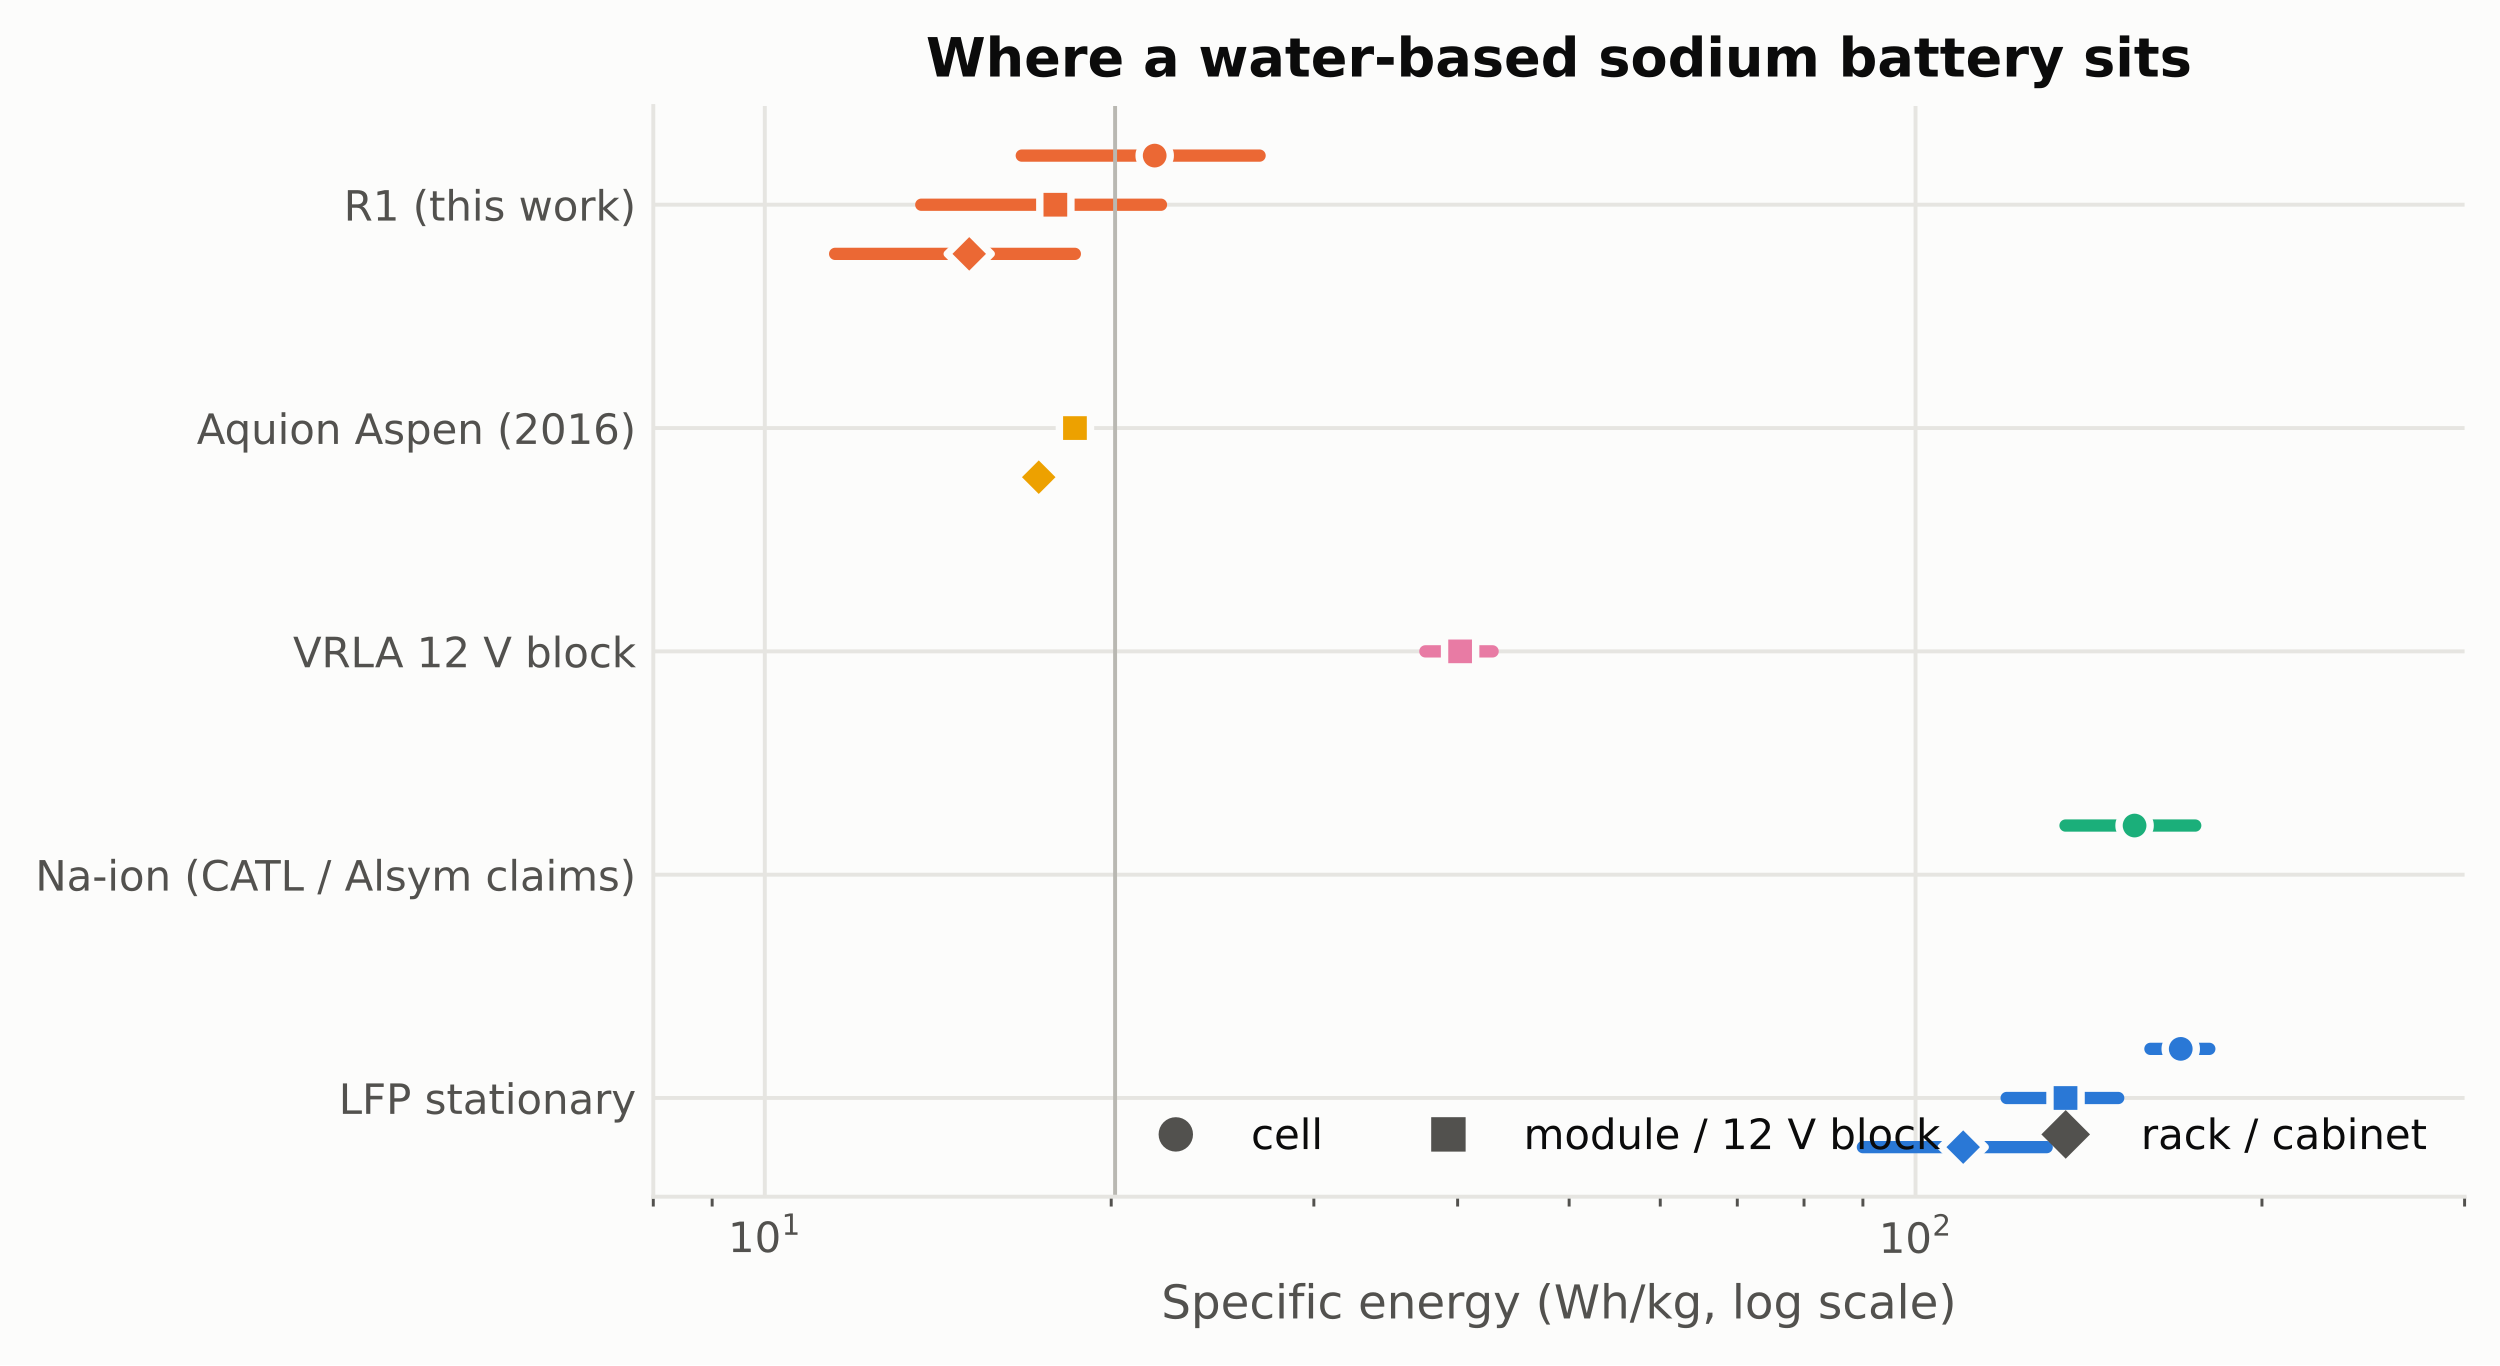
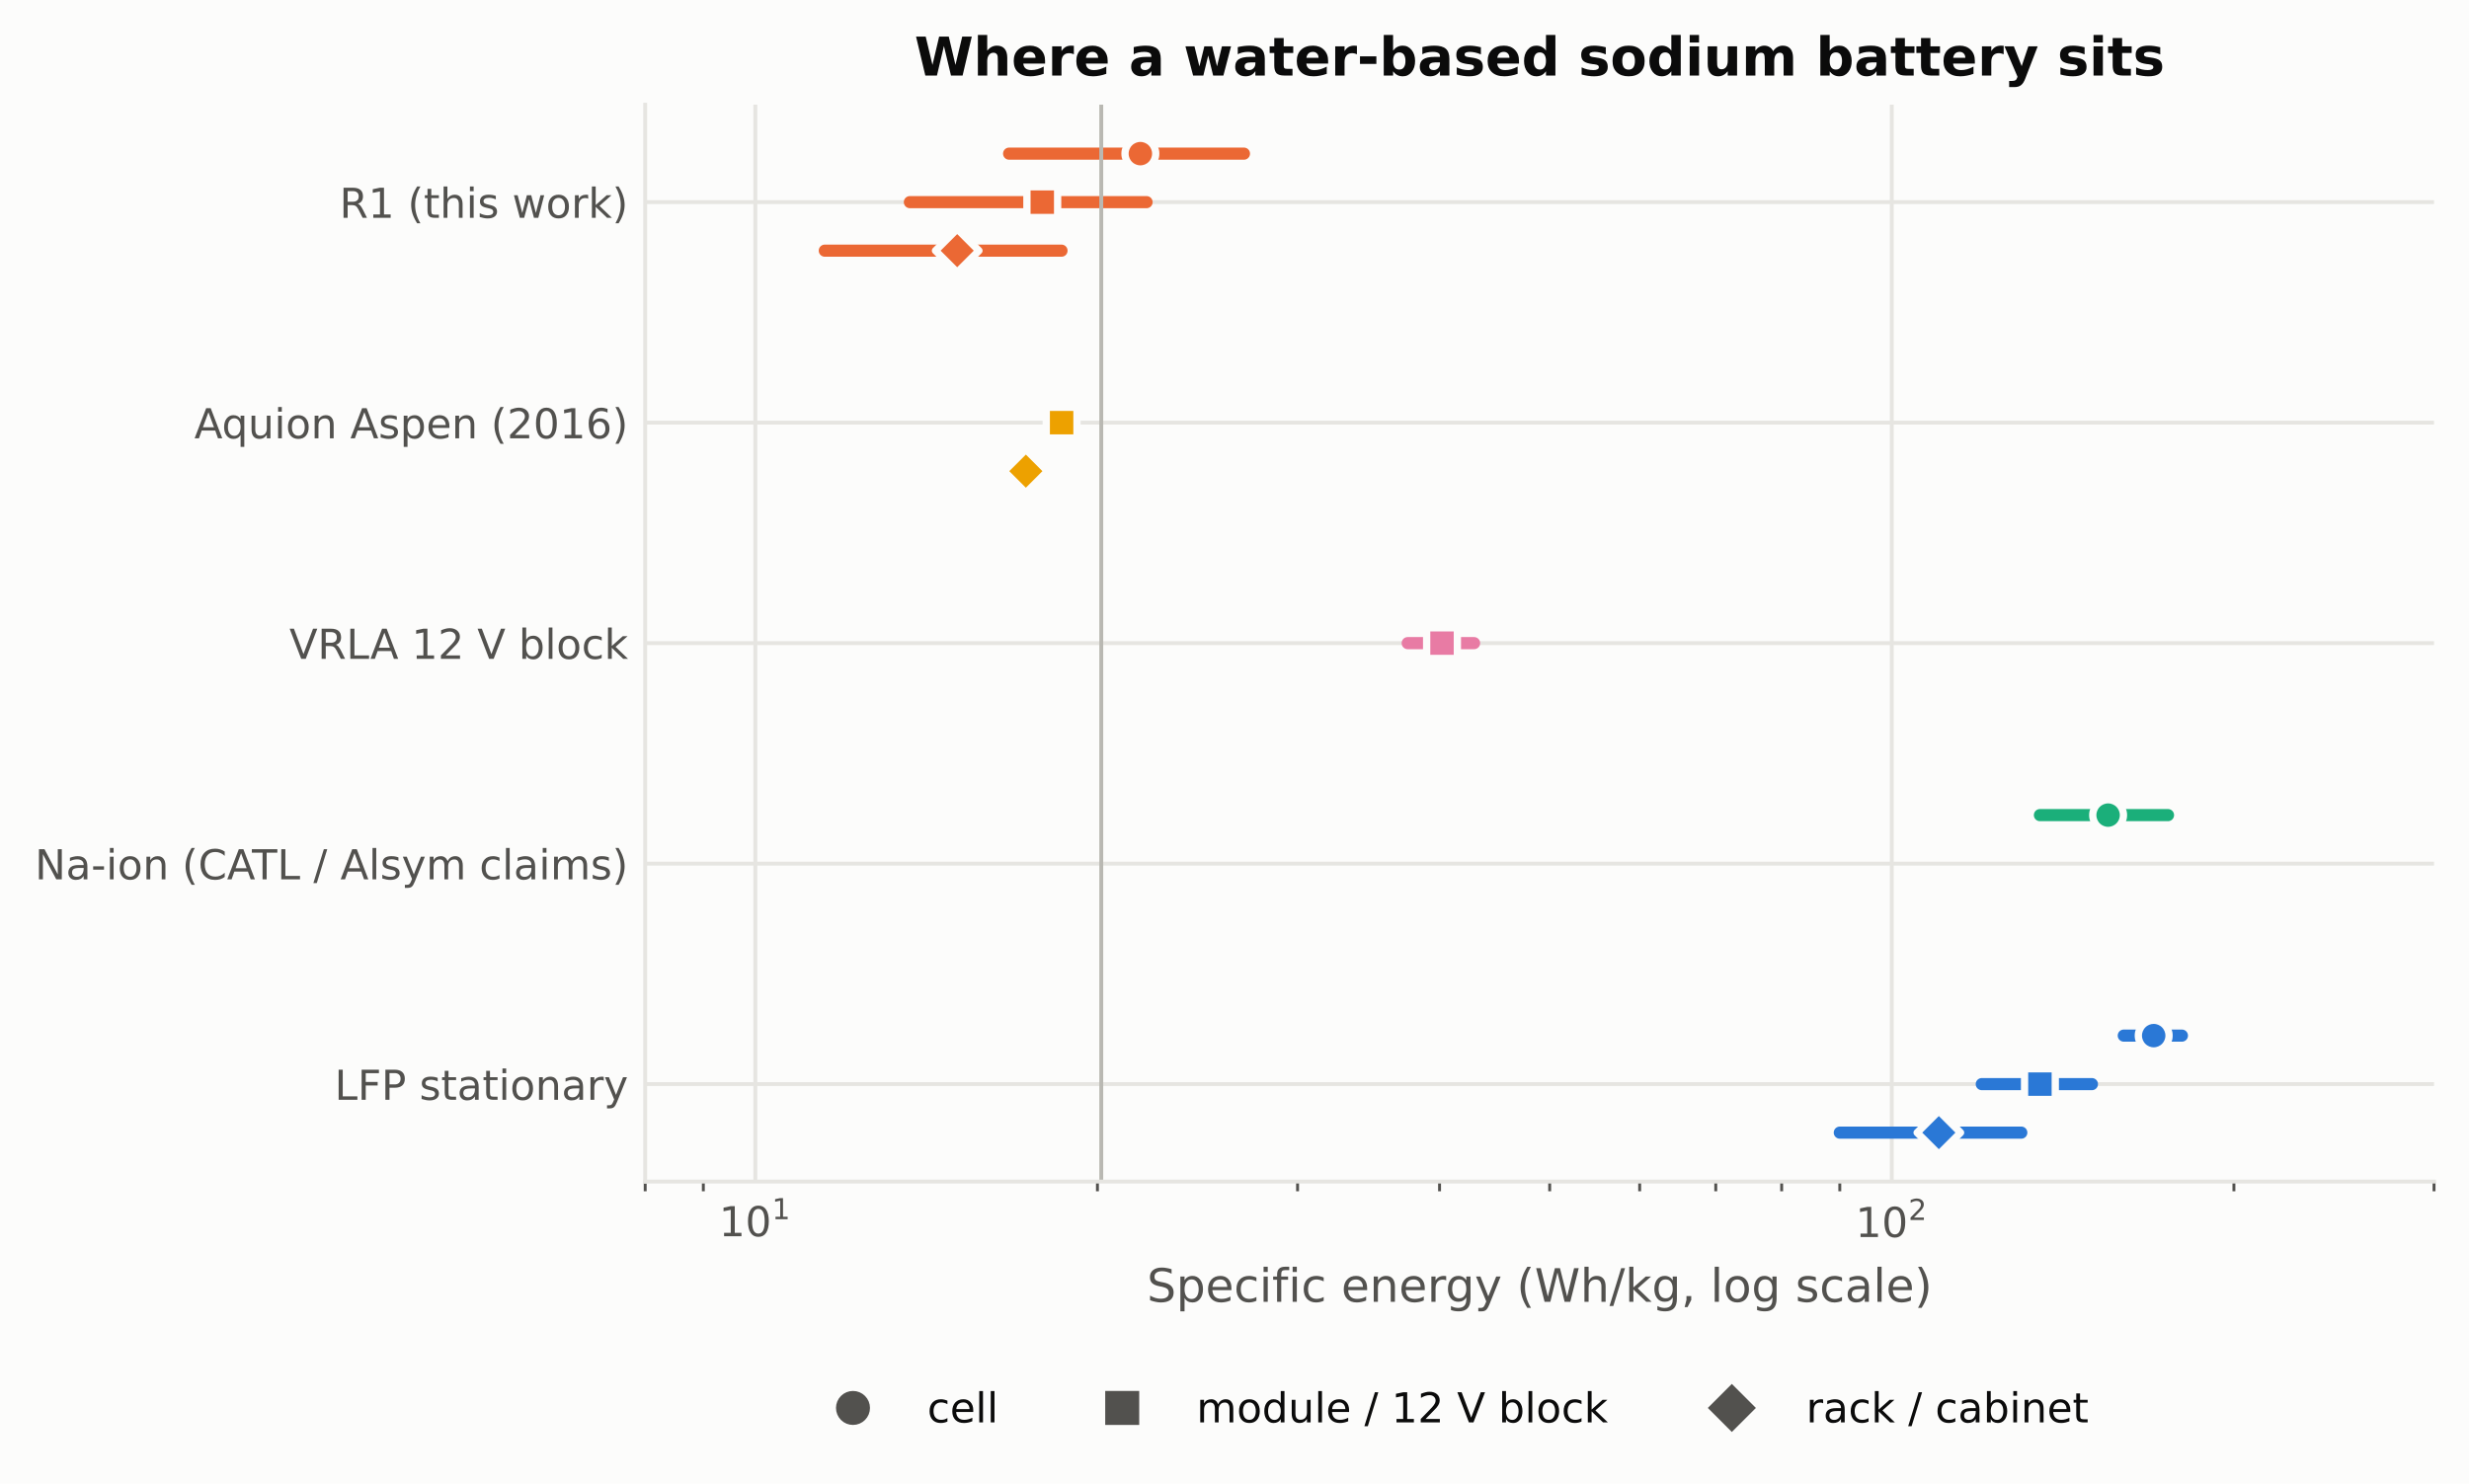
- <svg xmlns="http://www.w3.org/2000/svg" xmlns:xlink="http://www.w3.org/1999/xlink" width="508.31pt" height="277.551pt" viewBox="0 0 508.31 277.551" version="1.1">
+ <svg xmlns="http://www.w3.org/2000/svg" xmlns:xlink="http://www.w3.org/1999/xlink" width="508.31pt" height="305.551pt" viewBox="0 0 508.31 305.551" version="1.1">
  <defs>
    <style type="text/css">*{stroke-linejoin: round; stroke-linecap: butt}</style>
  </defs>
  <g id="figure_1">
    <g id="patch_1">
-       <path d="M 0 277.551  L 508.31 277.551  L 508.31 0  L 0 0  z " style="fill: #fcfcfb" />
+       <path d="M 0 305.551  L 508.31 305.551  L 508.31 0  L 0 0  z " style="fill: #fcfcfb" />
    </g>
    <g id="axes_1">
      <g id="patch_2">
        <path d="M 132.83 243.318  L 501.11 243.318  L 501.11 21.558  L 132.83 21.558  z " style="fill: #fcfcfb" />
      </g>
      <g id="matplotlib.axis_1">
        <g id="xtick_1">
          <g id="line2d_1">
-             <path d="M 155.505 243.318  L 155.505 21.558  " clip-path="url(#p53041ec81e)" style="fill: none; stroke: #e6e5e1; stroke-width: 0.8; stroke-linecap: round" />
+             <path d="M 155.505 243.318  L 155.505 21.558  " clip-path="url(#p0225fedafd)" style="fill: none; stroke: #e6e5e1; stroke-width: 0.8; stroke-linecap: round" />
          </g>
          <g id="line2d_2" />
          <g id="text_1">
            <g style="fill: #52514e" transform="translate(148.0247 254.7233)">
              <text>
                <tspan x="0" y="-0.147" style="font-size: 8.5px; font-family: 'DejaVu Sans'; fill: #52514e">1</tspan>
                <tspan x="5.408" y="-0.147" style="font-size: 8.5px; font-family: 'DejaVu Sans'; fill: #52514e">0</tspan>
                <tspan x="10.897" y="-3.658" style="font-size: 5.95px; font-family: 'DejaVu Sans'; fill: #52514e">1</tspan>
              </text>
            </g>
          </g>
        </g>
        <g id="xtick_2">
          <g id="line2d_3">
-             <path d="M 389.477 243.318  L 389.477 21.558  " clip-path="url(#p53041ec81e)" style="fill: none; stroke: #e6e5e1; stroke-width: 0.8; stroke-linecap: round" />
+             <path d="M 389.477 243.318  L 389.477 21.558  " clip-path="url(#p0225fedafd)" style="fill: none; stroke: #e6e5e1; stroke-width: 0.8; stroke-linecap: round" />
          </g>
          <g id="line2d_4" />
          <g id="text_2">
            <g style="fill: #52514e" transform="translate(381.9971 254.8083)">
              <text>
                <tspan x="0" y="-0.071" style="font-size: 8.5px; font-family: 'DejaVu Sans'; fill: #52514e">1</tspan>
                <tspan x="5.408" y="-0.071" style="font-size: 8.5px; font-family: 'DejaVu Sans'; fill: #52514e">0</tspan>
                <tspan x="10.897" y="-3.581" style="font-size: 5.95px; font-family: 'DejaVu Sans'; fill: #52514e">2</tspan>
              </text>
            </g>
          </g>
        </g>
        <g id="xtick_3">
          <g id="line2d_5">
            <defs>
-               <path id="m0e0cd8930b" d="M 0 0  L 0 2  " style="stroke: #52514e; stroke-width: 0.6" />
+               <path id="m1c562f42b1" d="M 0 0  L 0 2  " style="stroke: #52514e; stroke-width: 0.6" />
            </defs>
            <g>
-               <use xlink:href="#m0e0cd8930b" x="132.83" y="243.318" style="fill: #52514e; stroke: #52514e; stroke-width: 0.6" />
+               <use xlink:href="#m1c562f42b1" x="132.83" y="243.318" style="fill: #52514e; stroke: #52514e; stroke-width: 0.6" />
            </g>
          </g>
        </g>
        <g id="xtick_4">
          <g id="line2d_6">
            <g>
-               <use xlink:href="#m0e0cd8930b" x="144.799" y="243.318" style="fill: #52514e; stroke: #52514e; stroke-width: 0.6" />
+               <use xlink:href="#m1c562f42b1" x="144.799" y="243.318" style="fill: #52514e; stroke: #52514e; stroke-width: 0.6" />
            </g>
          </g>
        </g>
        <g id="xtick_5">
          <g id="line2d_7">
            <g>
-               <use xlink:href="#m0e0cd8930b" x="225.937" y="243.318" style="fill: #52514e; stroke: #52514e; stroke-width: 0.6" />
+               <use xlink:href="#m1c562f42b1" x="225.937" y="243.318" style="fill: #52514e; stroke: #52514e; stroke-width: 0.6" />
            </g>
          </g>
        </g>
        <g id="xtick_6">
          <g id="line2d_8">
            <g>
-               <use xlink:href="#m0e0cd8930b" x="267.138" y="243.318" style="fill: #52514e; stroke: #52514e; stroke-width: 0.6" />
+               <use xlink:href="#m1c562f42b1" x="267.138" y="243.318" style="fill: #52514e; stroke: #52514e; stroke-width: 0.6" />
            </g>
          </g>
        </g>
        <g id="xtick_7">
          <g id="line2d_9">
            <g>
-               <use xlink:href="#m0e0cd8930b" x="296.37" y="243.318" style="fill: #52514e; stroke: #52514e; stroke-width: 0.6" />
+               <use xlink:href="#m1c562f42b1" x="296.37" y="243.318" style="fill: #52514e; stroke: #52514e; stroke-width: 0.6" />
            </g>
          </g>
        </g>
        <g id="xtick_8">
          <g id="line2d_10">
            <g>
-               <use xlink:href="#m0e0cd8930b" x="319.044" y="243.318" style="fill: #52514e; stroke: #52514e; stroke-width: 0.6" />
+               <use xlink:href="#m1c562f42b1" x="319.044" y="243.318" style="fill: #52514e; stroke: #52514e; stroke-width: 0.6" />
            </g>
          </g>
        </g>
        <g id="xtick_9">
          <g id="line2d_11">
            <g>
-               <use xlink:href="#m0e0cd8930b" x="337.571" y="243.318" style="fill: #52514e; stroke: #52514e; stroke-width: 0.6" />
+               <use xlink:href="#m1c562f42b1" x="337.571" y="243.318" style="fill: #52514e; stroke: #52514e; stroke-width: 0.6" />
            </g>
          </g>
        </g>
        <g id="xtick_10">
          <g id="line2d_12">
            <g>
-               <use xlink:href="#m0e0cd8930b" x="353.234" y="243.318" style="fill: #52514e; stroke: #52514e; stroke-width: 0.6" />
+               <use xlink:href="#m1c562f42b1" x="353.234" y="243.318" style="fill: #52514e; stroke: #52514e; stroke-width: 0.6" />
            </g>
          </g>
        </g>
        <g id="xtick_11">
          <g id="line2d_13">
            <g>
-               <use xlink:href="#m0e0cd8930b" x="366.803" y="243.318" style="fill: #52514e; stroke: #52514e; stroke-width: 0.6" />
+               <use xlink:href="#m1c562f42b1" x="366.803" y="243.318" style="fill: #52514e; stroke: #52514e; stroke-width: 0.6" />
            </g>
          </g>
        </g>
        <g id="xtick_12">
          <g id="line2d_14">
            <g>
-               <use xlink:href="#m0e0cd8930b" x="378.771" y="243.318" style="fill: #52514e; stroke: #52514e; stroke-width: 0.6" />
+               <use xlink:href="#m1c562f42b1" x="378.771" y="243.318" style="fill: #52514e; stroke: #52514e; stroke-width: 0.6" />
            </g>
          </g>
        </g>
        <g id="xtick_13">
          <g id="line2d_15">
            <g>
-               <use xlink:href="#m0e0cd8930b" x="459.91" y="243.318" style="fill: #52514e; stroke: #52514e; stroke-width: 0.6" />
+               <use xlink:href="#m1c562f42b1" x="459.91" y="243.318" style="fill: #52514e; stroke: #52514e; stroke-width: 0.6" />
            </g>
          </g>
        </g>
        <g id="xtick_14">
          <g id="line2d_16">
            <g>
-               <use xlink:href="#m0e0cd8930b" x="501.11" y="243.318" style="fill: #52514e; stroke: #52514e; stroke-width: 0.6" />
+               <use xlink:href="#m1c562f42b1" x="501.11" y="243.318" style="fill: #52514e; stroke: #52514e; stroke-width: 0.6" />
            </g>
          </g>
        </g>
        <g id="text_3">
          <text style="font-size: 9.5px; font-family: 'DejaVu Sans'; text-anchor: middle; fill: #52514e" x="316.97" y="268.069" transform="rotate(-0 316.9704 268.0688)">Specific energy (Wh/kg, log scale)</text>
        </g>
      </g>
      <g id="matplotlib.axis_2">
        <g id="ytick_1">
          <g id="line2d_17">
-             <path d="M 132.83 41.627  L 501.11 41.627  " clip-path="url(#p53041ec81e)" style="fill: none; stroke: #e6e5e1; stroke-width: 0.8; stroke-linecap: round" />
+             <path d="M 132.83 41.627  L 501.11 41.627  " clip-path="url(#p0225fedafd)" style="fill: none; stroke: #e6e5e1; stroke-width: 0.8; stroke-linecap: round" />
          </g>
          <g id="line2d_18" />
          <g id="text_4">
            <text style="font-size: 8.5px; font-family: 'DejaVu Sans'; text-anchor: end; fill: #52514e" x="129.33" y="44.857" transform="rotate(-0 129.3304 44.85681)">R1 (this work)</text>
          </g>
        </g>
        <g id="ytick_2">
          <g id="line2d_19">
-             <path d="M 132.83 87.033  L 501.11 87.033  " clip-path="url(#p53041ec81e)" style="fill: none; stroke: #e6e5e1; stroke-width: 0.8; stroke-linecap: round" />
+             <path d="M 132.83 87.033  L 501.11 87.033  " clip-path="url(#p0225fedafd)" style="fill: none; stroke: #e6e5e1; stroke-width: 0.8; stroke-linecap: round" />
          </g>
          <g id="line2d_20" />
          <g id="text_5">
            <text style="font-size: 8.5px; font-family: 'DejaVu Sans'; text-anchor: end; fill: #52514e" x="129.33" y="90.262" transform="rotate(-0 129.3304 90.26221)">Aquion Aspen (2016)</text>
          </g>
        </g>
        <g id="ytick_3">
          <g id="line2d_21">
-             <path d="M 132.83 132.438  L 501.11 132.438  " clip-path="url(#p53041ec81e)" style="fill: none; stroke: #e6e5e1; stroke-width: 0.8; stroke-linecap: round" />
+             <path d="M 132.83 132.438  L 501.11 132.438  " clip-path="url(#p0225fedafd)" style="fill: none; stroke: #e6e5e1; stroke-width: 0.8; stroke-linecap: round" />
          </g>
          <g id="line2d_22" />
          <g id="text_6">
            <text style="font-size: 8.5px; font-family: 'DejaVu Sans'; text-anchor: end; fill: #52514e" x="129.33" y="135.668" transform="rotate(-0 129.3304 135.6676)">VRLA 12 V block</text>
          </g>
        </g>
        <g id="ytick_4">
          <g id="line2d_23">
-             <path d="M 132.83 177.844  L 501.11 177.844  " clip-path="url(#p53041ec81e)" style="fill: none; stroke: #e6e5e1; stroke-width: 0.8; stroke-linecap: round" />
+             <path d="M 132.83 177.844  L 501.11 177.844  " clip-path="url(#p0225fedafd)" style="fill: none; stroke: #e6e5e1; stroke-width: 0.8; stroke-linecap: round" />
          </g>
          <g id="line2d_24" />
          <g id="text_7">
            <text style="font-size: 8.5px; font-family: 'DejaVu Sans'; text-anchor: end; fill: #52514e" x="129.33" y="181.073" transform="rotate(-0 129.3304 181.073)">Na-ion (CATL / Alsym claims)</text>
          </g>
        </g>
        <g id="ytick_5">
          <g id="line2d_25">
-             <path d="M 132.83 223.249  L 501.11 223.249  " clip-path="url(#p53041ec81e)" style="fill: none; stroke: #e6e5e1; stroke-width: 0.8; stroke-linecap: round" />
+             <path d="M 132.83 223.249  L 501.11 223.249  " clip-path="url(#p0225fedafd)" style="fill: none; stroke: #e6e5e1; stroke-width: 0.8; stroke-linecap: round" />
          </g>
          <g id="line2d_26" />
          <g id="text_8">
            <text style="font-size: 8.5px; font-family: 'DejaVu Sans'; text-anchor: end; fill: #52514e" x="129.33" y="226.478" transform="rotate(-0 129.3304 226.4784)">LFP stationary</text>
          </g>
        </g>
      </g>
      <g id="line2d_27">
-         <path d="M 207.754 31.638  L 256.1 31.638  " clip-path="url(#p53041ec81e)" style="fill: none; stroke: #eb6834; stroke-width: 2.5; stroke-linecap: round" />
+         <path d="M 207.754 31.638  L 256.1 31.638  " clip-path="url(#p0225fedafd)" style="fill: none; stroke: #eb6834; stroke-width: 2.5; stroke-linecap: round" />
      </g>
      <g id="line2d_28">
-         <path d="M 187.321 41.627  L 236.052 41.627  " clip-path="url(#p53041ec81e)" style="fill: none; stroke: #eb6834; stroke-width: 2.5; stroke-linecap: round" />
+         <path d="M 187.321 41.627  L 236.052 41.627  " clip-path="url(#p0225fedafd)" style="fill: none; stroke: #eb6834; stroke-width: 2.5; stroke-linecap: round" />
      </g>
      <g id="line2d_29">
-         <path d="M 169.807 51.617  L 218.538 51.617  " clip-path="url(#p53041ec81e)" style="fill: none; stroke: #eb6834; stroke-width: 2.5; stroke-linecap: round" />
+         <path d="M 169.807 51.617  L 218.538 51.617  " clip-path="url(#p0225fedafd)" style="fill: none; stroke: #eb6834; stroke-width: 2.5; stroke-linecap: round" />
      </g>
      <g id="line2d_30">
-         <path d="M 218.563 87.033  L 218.563 87.033  " clip-path="url(#p53041ec81e)" style="fill: none; stroke: #eda100; stroke-width: 2.5; stroke-linecap: round" />
+         <path d="M 218.563 87.033  L 218.563 87.033  " clip-path="url(#p0225fedafd)" style="fill: none; stroke: #eda100; stroke-width: 2.5; stroke-linecap: round" />
      </g>
      <g id="line2d_31">
-         <path d="M 211.201 97.022  L 211.201 97.022  " clip-path="url(#p53041ec81e)" style="fill: none; stroke: #eda100; stroke-width: 2.5; stroke-linecap: round" />
+         <path d="M 211.201 97.022  L 211.201 97.022  " clip-path="url(#p0225fedafd)" style="fill: none; stroke: #eda100; stroke-width: 2.5; stroke-linecap: round" />
      </g>
      <g id="line2d_32">
-         <path d="M 289.812 132.438  L 303.482 132.438  " clip-path="url(#p53041ec81e)" style="fill: none; stroke: #e87ba4; stroke-width: 2.5; stroke-linecap: round" />
+         <path d="M 289.812 132.438  L 303.482 132.438  " clip-path="url(#p0225fedafd)" style="fill: none; stroke: #e87ba4; stroke-width: 2.5; stroke-linecap: round" />
      </g>
      <g id="line2d_33">
-         <path d="M 419.972 167.854  L 446.341 167.854  " clip-path="url(#p53041ec81e)" style="fill: none; stroke: #1baf7a; stroke-width: 2.5; stroke-linecap: round" />
+         <path d="M 419.972 167.854  L 446.341 167.854  " clip-path="url(#p0225fedafd)" style="fill: none; stroke: #1baf7a; stroke-width: 2.5; stroke-linecap: round" />
      </g>
      <g id="line2d_34">
-         <path d="M 437.236 213.26  L 449.204 213.26  " clip-path="url(#p53041ec81e)" style="fill: none; stroke: #2a78d6; stroke-width: 2.5; stroke-linecap: round" />
+         <path d="M 437.236 213.26  L 449.204 213.26  " clip-path="url(#p0225fedafd)" style="fill: none; stroke: #2a78d6; stroke-width: 2.5; stroke-linecap: round" />
      </g>
      <g id="line2d_35">
-         <path d="M 408.003 223.249  L 430.678 223.249  " clip-path="url(#p53041ec81e)" style="fill: none; stroke: #2a78d6; stroke-width: 2.5; stroke-linecap: round" />
+         <path d="M 408.003 223.249  L 430.678 223.249  " clip-path="url(#p0225fedafd)" style="fill: none; stroke: #2a78d6; stroke-width: 2.5; stroke-linecap: round" />
      </g>
      <g id="line2d_36">
-         <path d="M 378.771 233.238  L 416.137 233.238  " clip-path="url(#p53041ec81e)" style="fill: none; stroke: #2a78d6; stroke-width: 2.5; stroke-linecap: round" />
+         <path d="M 378.771 233.238  L 416.137 233.238  " clip-path="url(#p0225fedafd)" style="fill: none; stroke: #2a78d6; stroke-width: 2.5; stroke-linecap: round" />
      </g>
      <g id="line2d_37">
-         <path d="M 226.725 243.318  L 226.725 21.558  " clip-path="url(#p53041ec81e)" style="fill: none; stroke: #b9b8b2; stroke-width: 0.8; stroke-linecap: round" />
+         <path d="M 226.725 243.318  L 226.725 21.558  " clip-path="url(#p0225fedafd)" style="fill: none; stroke: #b9b8b2; stroke-width: 0.8; stroke-linecap: round" />
      </g>
      <g id="patch_3">
        <path d="M 132.83 243.318  L 132.83 21.558  " style="fill: none; stroke: #e6e5e1; stroke-width: 0.8; stroke-linejoin: miter; stroke-linecap: square" />
      </g>
      <g id="patch_4">
        <path d="M 132.83 243.318  L 501.11 243.318  " style="fill: none; stroke: #e6e5e1; stroke-width: 0.8; stroke-linejoin: miter; stroke-linecap: square" />
      </g>
      <g id="PathCollection_1">
        <defs>
-           <path id="me9309e0289" d="M 0 3.162  C 0.839 3.162 1.643 2.829 2.236 2.236  C 2.829 1.643 3.162 0.839 3.162 0  C 3.162 -0.839 2.829 -1.643 2.236 -2.236  C 1.643 -2.829 0.839 -3.162 0 -3.162  C -0.839 -3.162 -1.643 -2.829 -2.236 -2.236  C -2.829 -1.643 -3.162 -0.839 -3.162 0  C -3.162 0.839 -2.829 1.643 -2.236 2.236  C -1.643 2.829 -0.839 3.162 0 3.162  z " style="stroke: #fcfcfb; stroke-width: 1.5" />
-         </defs>
-         <g clip-path="url(#p53041ec81e)">
-           <use xlink:href="#me9309e0289" x="234.775" y="31.638" style="fill: #eb6834; stroke: #fcfcfb; stroke-width: 1.5" />
+           <path id="m55541f07fe" d="M 0 3.162  C 0.839 3.162 1.643 2.829 2.236 2.236  C 2.829 1.643 3.162 0.839 3.162 0  C 3.162 -0.839 2.829 -1.643 2.236 -2.236  C 1.643 -2.829 0.839 -3.162 0 -3.162  C -0.839 -3.162 -1.643 -2.829 -2.236 -2.236  C -2.829 -1.643 -3.162 -0.839 -3.162 0  C -3.162 0.839 -2.829 1.643 -2.236 2.236  C -1.643 2.829 -0.839 3.162 0 3.162  z " style="stroke: #fcfcfb; stroke-width: 1.5" />
+         </defs>
+         <g clip-path="url(#p0225fedafd)">
+           <use xlink:href="#m55541f07fe" x="234.775" y="31.638" style="fill: #eb6834; stroke: #fcfcfb; stroke-width: 1.5" />
        </g>
      </g>
      <g id="PathCollection_2">
        <defs>
-           <path id="m86b8f02f2d" d="M -3.162 3.162  L 3.162 3.162  L 3.162 -3.162  L -3.162 -3.162  z " style="stroke: #fcfcfb; stroke-width: 1.5" />
-         </defs>
-         <g clip-path="url(#p53041ec81e)">
-           <use xlink:href="#m86b8f02f2d" x="214.58" y="41.627" style="fill: #eb6834; stroke: #fcfcfb; stroke-width: 1.5" />
+           <path id="mec4fc68d0e" d="M -3.162 3.162  L 3.162 3.162  L 3.162 -3.162  L -3.162 -3.162  z " style="stroke: #fcfcfb; stroke-width: 1.5" />
+         </defs>
+         <g clip-path="url(#p0225fedafd)">
+           <use xlink:href="#mec4fc68d0e" x="214.58" y="41.627" style="fill: #eb6834; stroke: #fcfcfb; stroke-width: 1.5" />
        </g>
      </g>
      <g id="PathCollection_3">
        <defs>
-           <path id="m51bb05ca69" d="M -0 4.472  L 4.472 0  L 0 -4.472  L -4.472 -0  z " style="stroke: #fcfcfb; stroke-width: 1.5" />
-         </defs>
-         <g clip-path="url(#p53041ec81e)">
-           <use xlink:href="#m51bb05ca69" x="197.066" y="51.617" style="fill: #eb6834; stroke: #fcfcfb; stroke-width: 1.5" />
+           <path id="m73a60c3820" d="M -0 4.472  L 4.472 0  L 0 -4.472  L -4.472 -0  z " style="stroke: #fcfcfb; stroke-width: 1.5" />
+         </defs>
+         <g clip-path="url(#p0225fedafd)">
+           <use xlink:href="#m73a60c3820" x="197.066" y="51.617" style="fill: #eb6834; stroke: #fcfcfb; stroke-width: 1.5" />
        </g>
      </g>
      <g id="PathCollection_4">
        <defs>
-           <path id="mece3e4ef6e" d="M -3.162 3.162  L 3.162 3.162  L 3.162 -3.162  L -3.162 -3.162  z " style="stroke: #fcfcfb; stroke-width: 1.5" />
-         </defs>
-         <g clip-path="url(#p53041ec81e)">
-           <use xlink:href="#mece3e4ef6e" x="218.563" y="87.033" style="fill: #eda100; stroke: #fcfcfb; stroke-width: 1.5" />
+           <path id="m74f9a1aa19" d="M -3.162 3.162  L 3.162 3.162  L 3.162 -3.162  L -3.162 -3.162  z " style="stroke: #fcfcfb; stroke-width: 1.5" />
+         </defs>
+         <g clip-path="url(#p0225fedafd)">
+           <use xlink:href="#m74f9a1aa19" x="218.563" y="87.033" style="fill: #eda100; stroke: #fcfcfb; stroke-width: 1.5" />
        </g>
      </g>
      <g id="PathCollection_5">
        <defs>
-           <path id="ma6780d1662" d="M -0 4.472  L 4.472 0  L 0 -4.472  L -4.472 -0  z " style="stroke: #fcfcfb; stroke-width: 1.5" />
-         </defs>
-         <g clip-path="url(#p53041ec81e)">
-           <use xlink:href="#ma6780d1662" x="211.201" y="97.022" style="fill: #eda100; stroke: #fcfcfb; stroke-width: 1.5" />
+           <path id="mfbd59a5655" d="M -0 4.472  L 4.472 0  L 0 -4.472  L -4.472 -0  z " style="stroke: #fcfcfb; stroke-width: 1.5" />
+         </defs>
+         <g clip-path="url(#p0225fedafd)">
+           <use xlink:href="#mfbd59a5655" x="211.201" y="97.022" style="fill: #eda100; stroke: #fcfcfb; stroke-width: 1.5" />
        </g>
      </g>
      <g id="PathCollection_6">
        <defs>
-           <path id="m177c292f32" d="M -3.162 3.162  L 3.162 3.162  L 3.162 -3.162  L -3.162 -3.162  z " style="stroke: #fcfcfb; stroke-width: 1.5" />
-         </defs>
-         <g clip-path="url(#p53041ec81e)">
-           <use xlink:href="#m177c292f32" x="296.877" y="132.438" style="fill: #e87ba4; stroke: #fcfcfb; stroke-width: 1.5" />
+           <path id="m1bb10a6e4a" d="M -3.162 3.162  L 3.162 3.162  L 3.162 -3.162  L -3.162 -3.162  z " style="stroke: #fcfcfb; stroke-width: 1.5" />
+         </defs>
+         <g clip-path="url(#p0225fedafd)">
+           <use xlink:href="#m1bb10a6e4a" x="296.877" y="132.438" style="fill: #e87ba4; stroke: #fcfcfb; stroke-width: 1.5" />
        </g>
      </g>
      <g id="PathCollection_7">
        <defs>
-           <path id="mf6be74afb0" d="M 0 3.162  C 0.839 3.162 1.643 2.829 2.236 2.236  C 2.829 1.643 3.162 0.839 3.162 0  C 3.162 -0.839 2.829 -1.643 2.236 -2.236  C 1.643 -2.829 0.839 -3.162 0 -3.162  C -0.839 -3.162 -1.643 -2.829 -2.236 -2.236  C -2.829 -1.643 -3.162 -0.839 -3.162 0  C -3.162 0.839 -2.829 1.643 -2.236 2.236  C -1.643 2.829 -0.839 3.162 0 3.162  z " style="stroke: #fcfcfb; stroke-width: 1.5" />
-         </defs>
-         <g clip-path="url(#p53041ec81e)">
-           <use xlink:href="#mf6be74afb0" x="434.01" y="167.854" style="fill: #1baf7a; stroke: #fcfcfb; stroke-width: 1.5" />
+           <path id="m45f2463b28" d="M 0 3.162  C 0.839 3.162 1.643 2.829 2.236 2.236  C 2.829 1.643 3.162 0.839 3.162 0  C 3.162 -0.839 2.829 -1.643 2.236 -2.236  C 1.643 -2.829 0.839 -3.162 0 -3.162  C -0.839 -3.162 -1.643 -2.829 -2.236 -2.236  C -2.829 -1.643 -3.162 -0.839 -3.162 0  C -3.162 0.839 -2.829 1.643 -2.236 2.236  C -1.643 2.829 -0.839 3.162 0 3.162  z " style="stroke: #fcfcfb; stroke-width: 1.5" />
+         </defs>
+         <g clip-path="url(#p0225fedafd)">
+           <use xlink:href="#m45f2463b28" x="434.01" y="167.854" style="fill: #1baf7a; stroke: #fcfcfb; stroke-width: 1.5" />
        </g>
      </g>
      <g id="PathCollection_8">
        <defs>
-           <path id="mf07b0919e9" d="M 0 3.162  C 0.839 3.162 1.643 2.829 2.236 2.236  C 2.829 1.643 3.162 0.839 3.162 0  C 3.162 -0.839 2.829 -1.643 2.236 -2.236  C 1.643 -2.829 0.839 -3.162 0 -3.162  C -0.839 -3.162 -1.643 -2.829 -2.236 -2.236  C -2.829 -1.643 -3.162 -0.839 -3.162 0  C -3.162 0.839 -2.829 1.643 -2.236 2.236  C -1.643 2.829 -0.839 3.162 0 3.162  z " style="stroke: #fcfcfb; stroke-width: 1.5" />
-         </defs>
-         <g clip-path="url(#p53041ec81e)">
-           <use xlink:href="#mf07b0919e9" x="443.396" y="213.26" style="fill: #2a78d6; stroke: #fcfcfb; stroke-width: 1.5" />
+           <path id="me58ce2df21" d="M 0 3.162  C 0.839 3.162 1.643 2.829 2.236 2.236  C 2.829 1.643 3.162 0.839 3.162 0  C 3.162 -0.839 2.829 -1.643 2.236 -2.236  C 1.643 -2.829 0.839 -3.162 0 -3.162  C -0.839 -3.162 -1.643 -2.829 -2.236 -2.236  C -2.829 -1.643 -3.162 -0.839 -3.162 0  C -3.162 0.839 -2.829 1.643 -2.236 2.236  C -1.643 2.829 -0.839 3.162 0 3.162  z " style="stroke: #fcfcfb; stroke-width: 1.5" />
+         </defs>
+         <g clip-path="url(#p0225fedafd)">
+           <use xlink:href="#me58ce2df21" x="443.396" y="213.26" style="fill: #2a78d6; stroke: #fcfcfb; stroke-width: 1.5" />
        </g>
      </g>
      <g id="PathCollection_9">
        <defs>
-           <path id="m3701b461cc" d="M -3.162 3.162  L 3.162 3.162  L 3.162 -3.162  L -3.162 -3.162  z " style="stroke: #fcfcfb; stroke-width: 1.5" />
-         </defs>
-         <g clip-path="url(#p53041ec81e)">
-           <use xlink:href="#m3701b461cc" x="419.972" y="223.249" style="fill: #2a78d6; stroke: #fcfcfb; stroke-width: 1.5" />
+           <path id="m0f020cc034" d="M -3.162 3.162  L 3.162 3.162  L 3.162 -3.162  L -3.162 -3.162  z " style="stroke: #fcfcfb; stroke-width: 1.5" />
+         </defs>
+         <g clip-path="url(#p0225fedafd)">
+           <use xlink:href="#m0f020cc034" x="419.972" y="223.249" style="fill: #2a78d6; stroke: #fcfcfb; stroke-width: 1.5" />
        </g>
      </g>
      <g id="PathCollection_10">
        <defs>
-           <path id="m9e8894b748" d="M -0 4.472  L 4.472 0  L 0 -4.472  L -4.472 -0  z " style="stroke: #fcfcfb; stroke-width: 1.5" />
-         </defs>
-         <g clip-path="url(#p53041ec81e)">
-           <use xlink:href="#m9e8894b748" x="399.162" y="233.238" style="fill: #2a78d6; stroke: #fcfcfb; stroke-width: 1.5" />
+           <path id="m414f90fd84" d="M -0 4.472  L 4.472 0  L 0 -4.472  L -4.472 -0  z " style="stroke: #fcfcfb; stroke-width: 1.5" />
+         </defs>
+         <g clip-path="url(#p0225fedafd)">
+           <use xlink:href="#m414f90fd84" x="399.162" y="233.238" style="fill: #2a78d6; stroke: #fcfcfb; stroke-width: 1.5" />
        </g>
      </g>
      <g id="text_9">
        <text style="font-weight: 700; font-size: 11px; font-family: 'DejaVu Sans'; text-anchor: middle; fill: #0b0b0b" x="316.97" y="15.558" transform="rotate(-0 316.9704 15.55828)">Where a water-based sodium battery sits</text>
      </g>
      <g id="legend_1">
        <g id="line2d_38">
-           <path d="M 230.57 230.651  L 239.07 230.651  L 247.57 230.651  " style="fill: none" />
+           <path d="M 167.111 289.934  L 175.611 289.934  L 184.111 289.934  " style="fill: none" />
          <defs>
-             <path id="m5c2f82e32b" d="M 0 3  C 0.796 3 1.559 2.684 2.121 2.121  C 2.684 1.559 3 0.796 3 0  C 3 -0.796 2.684 -1.559 2.121 -2.121  C 1.559 -2.684 0.796 -3 0 -3  C -0.796 -3 -1.559 -2.684 -2.121 -2.121  C -2.684 -1.559 -3 -0.796 -3 0  C -3 0.796 -2.684 1.559 -2.121 2.121  C -1.559 2.684 -0.796 3 0 3  z " style="stroke: #52514e" />
+             <path id="m13edff299d" d="M 0 3  C 0.796 3 1.559 2.684 2.121 2.121  C 2.684 1.559 3 0.796 3 0  C 3 -0.796 2.684 -1.559 2.121 -2.121  C 1.559 -2.684 0.796 -3 0 -3  C -0.796 -3 -1.559 -2.684 -2.121 -2.121  C -2.684 -1.559 -3 -0.796 -3 0  C -3 0.796 -2.684 1.559 -2.121 2.121  C -1.559 2.684 -0.796 3 0 3  z " style="stroke: #52514e" />
          </defs>
          <g>
-             <use xlink:href="#m5c2f82e32b" x="239.07" y="230.651" style="fill: #52514e; stroke: #52514e" />
+             <use xlink:href="#m13edff299d" x="175.611" y="289.934" style="fill: #52514e; stroke: #52514e" />
          </g>
        </g>
        <g id="text_10">
-           <text style="font-size: 8.5px; font-family: 'DejaVu Sans'; text-anchor: start; fill: #0b0b0b" x="254.37" y="233.626" transform="rotate(-0 254.37 233.6263)">cell</text>
+           <text style="font-size: 8.5px; font-family: 'DejaVu Sans'; text-anchor: start; fill: #0b0b0b" x="190.911" y="292.909" transform="rotate(-0 190.9112 292.9086)">cell</text>
        </g>
        <g id="line2d_39">
-           <path d="M 285.997 230.651  L 294.497 230.651  L 302.997 230.651  " style="fill: none" />
+           <path d="M 222.538 289.934  L 231.038 289.934  L 239.538 289.934  " style="fill: none" />
          <defs>
-             <path id="mef17b00307" d="M -3 3  L 3 3  L 3 -3  L -3 -3  z " style="stroke: #52514e; stroke-linejoin: miter" />
+             <path id="ma982f11a62" d="M -3 3  L 3 3  L 3 -3  L -3 -3  z " style="stroke: #52514e; stroke-linejoin: miter" />
          </defs>
          <g>
-             <use xlink:href="#mef17b00307" x="294.497" y="230.651" style="fill: #52514e; stroke: #52514e; stroke-linejoin: miter" />
+             <use xlink:href="#ma982f11a62" x="231.038" y="289.934" style="fill: #52514e; stroke: #52514e; stroke-linejoin: miter" />
          </g>
        </g>
        <g id="text_11">
-           <text style="font-size: 8.5px; font-family: 'DejaVu Sans'; text-anchor: start; fill: #0b0b0b" x="309.797" y="233.626" transform="rotate(-0 309.7966 233.6263)">module / 12 V block</text>
+           <text style="font-size: 8.5px; font-family: 'DejaVu Sans'; text-anchor: start; fill: #0b0b0b" x="246.338" y="292.909" transform="rotate(-0 246.3378 292.9086)">module / 12 V block</text>
        </g>
        <g id="line2d_40">
-           <path d="M 411.506 230.651  L 420.006 230.651  L 428.506 230.651  " style="fill: none" />
+           <path d="M 348.047 289.934  L 356.547 289.934  L 365.047 289.934  " style="fill: none" />
          <defs>
-             <path id="m0e193bc73e" d="M -0 4.243  L 4.243 0  L 0 -4.243  L -4.243 -0  z " style="stroke: #52514e; stroke-linejoin: miter" />
+             <path id="md8797ee155" d="M -0 4.243  L 4.243 0  L 0 -4.243  L -4.243 -0  z " style="stroke: #52514e; stroke-linejoin: miter" />
          </defs>
          <g>
-             <use xlink:href="#m0e193bc73e" x="420.006" y="230.651" style="fill: #52514e; stroke: #52514e; stroke-linejoin: miter" />
+             <use xlink:href="#md8797ee155" x="356.547" y="289.934" style="fill: #52514e; stroke: #52514e; stroke-linejoin: miter" />
          </g>
        </g>
        <g id="text_12">
-           <text style="font-size: 8.5px; font-family: 'DejaVu Sans'; text-anchor: start; fill: #0b0b0b" x="435.306" y="233.626" transform="rotate(-0 435.3058 233.6263)">rack / cabinet</text>
+           <text style="font-size: 8.5px; font-family: 'DejaVu Sans'; text-anchor: start; fill: #0b0b0b" x="371.847" y="292.909" transform="rotate(-0 371.847 292.9086)">rack / cabinet</text>
        </g>
      </g>
    </g>
  </g>
  <defs>
-     <clipPath id="p53041ec81e">
+     <clipPath id="p0225fedafd">
      <rect x="132.83" y="21.558" width="368.28" height="221.76" />
    </clipPath>
  </defs>
</svg>
